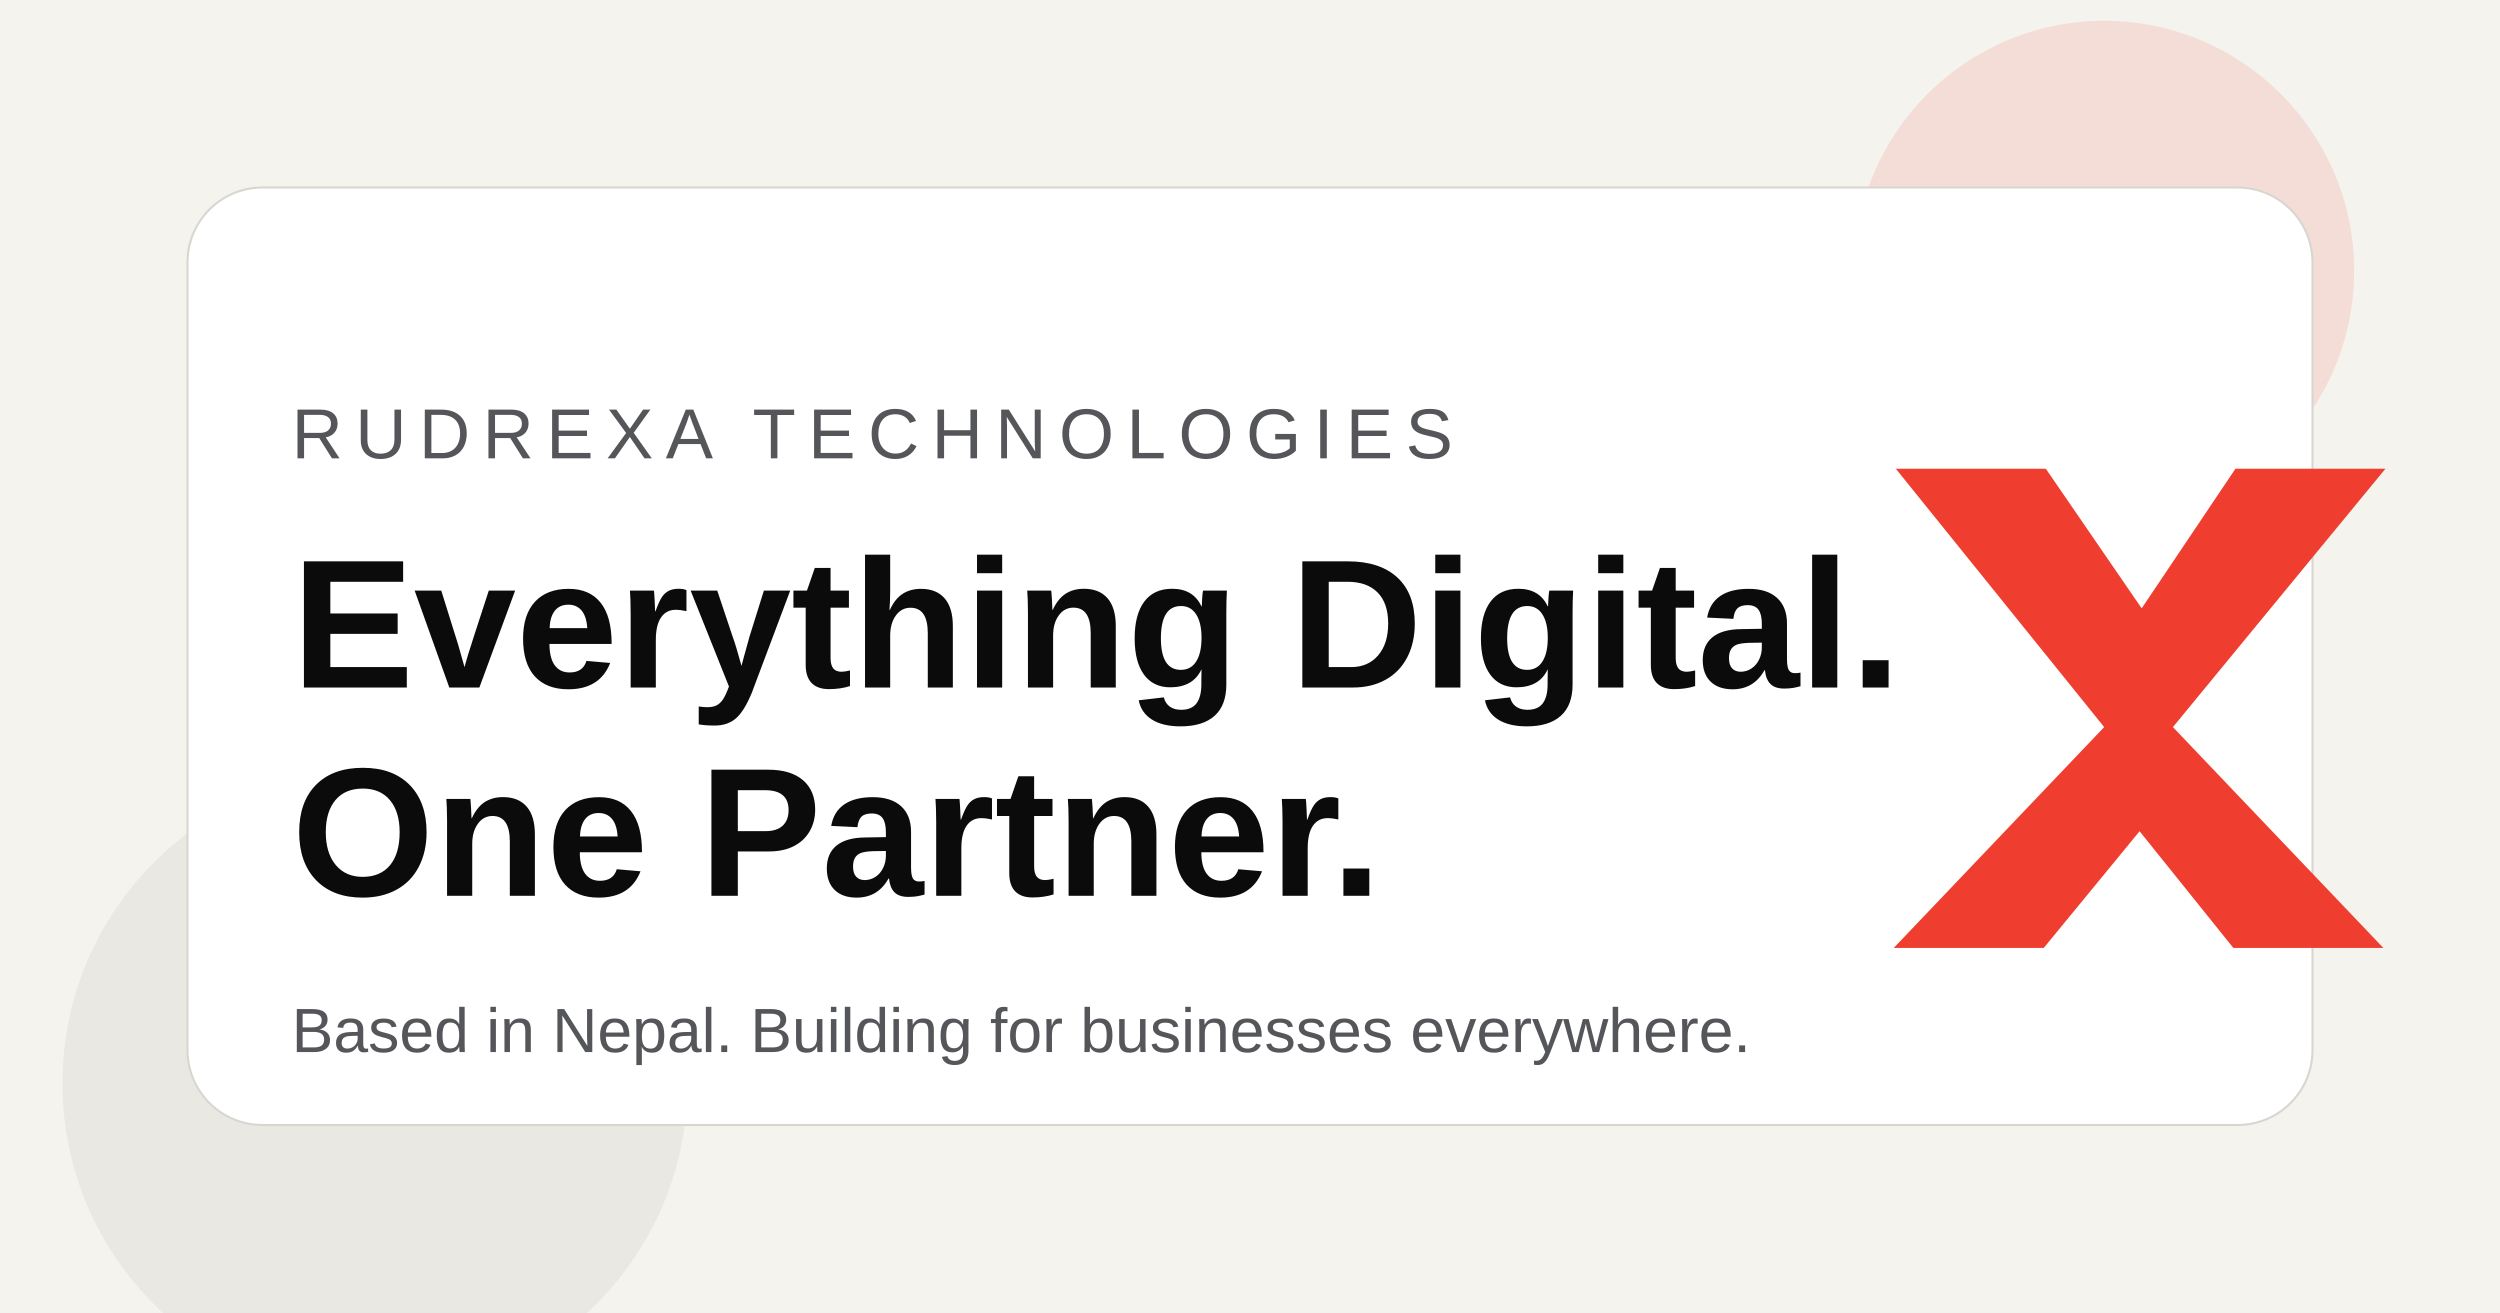
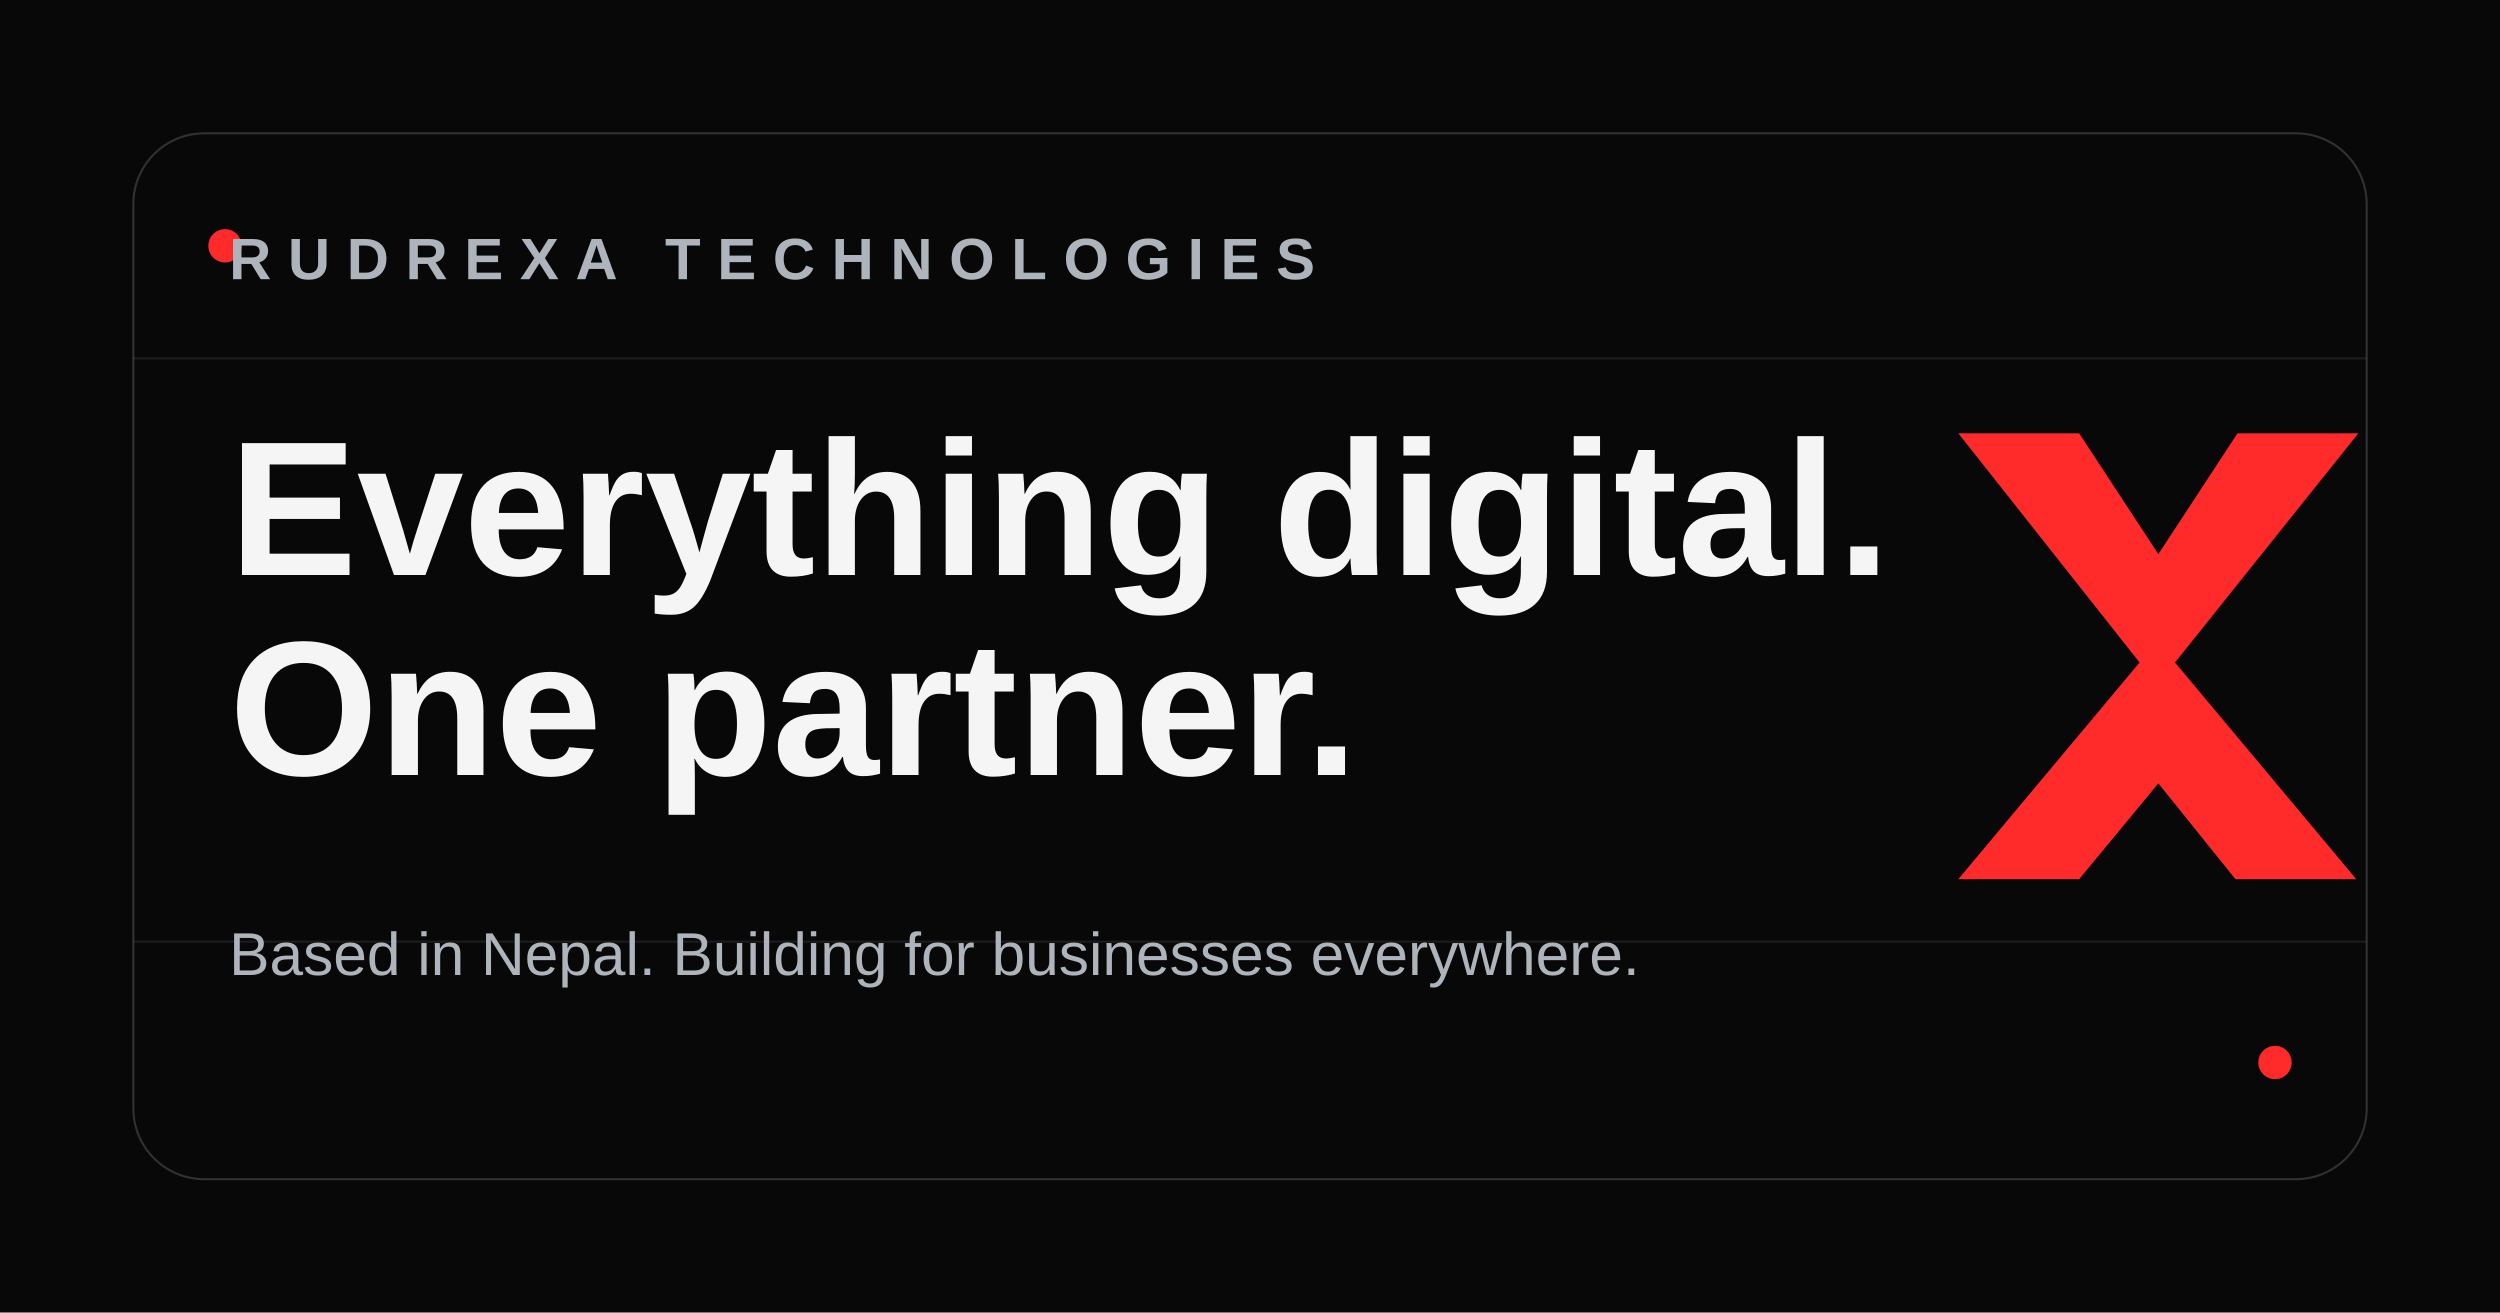
<svg xmlns="http://www.w3.org/2000/svg" viewBox="0 0 1200 630">
-   <rect width="1200" height="630" fill="#F5F3EE" />
-   <circle cx="1010" cy="130" r="120" fill="rgba(239,62,47,0.12)" />
-   <circle cx="180" cy="520" r="150" fill="rgba(11,11,12,0.05)" />
-   <rect x="90" y="90" width="1020" height="450" rx="36" fill="#FFFFFF" stroke="#D8D6D0" />
-   <text x="140" y="220" font-family="Arial, sans-serif" font-size="34" letter-spacing="6" fill="#55565A">RUDREXA TECHNOLOGIES</text>
-   <text x="140" y="330" font-family="Arial, sans-serif" font-size="88" font-weight="700" fill="#0B0B0C">Everything Digital.</text>
-   <text x="140" y="430" font-family="Arial, sans-serif" font-size="88" font-weight="700" fill="#0B0B0C">One Partner.</text>
-   <text x="140" y="505" font-family="Arial, sans-serif" font-size="30" fill="#55565A">Based in Nepal. Building for businesses everywhere.</text>
-   <path d="M910 225h72l46 67 45-67h72l-102 124 101 106h-72l-45-56-46 56h-72l101-106-100-124Z" fill="#EF3E2F" />
+   <rect width="1200" height="630" fill="#080808" />
+   <rect x="64" y="64" width="1072" height="502" rx="34" fill="none" stroke="rgba(174,180,188,0.24)" />
+   <path d="M64 172H1136" stroke="rgba(174,180,188,0.12)" />
+   <path d="M64 452H1136" stroke="rgba(174,180,188,0.12)" />
+   <circle cx="108" cy="118" r="8" fill="#FF2B2B" />
+   <circle cx="1092" cy="510" r="8" fill="#FF2B2B" />
+   <text x="110" y="134" font-family="Arial, sans-serif" font-size="28" font-weight="700" letter-spacing="8" fill="#AEB4BC">RUDREXA TECHNOLOGIES</text>
+   <text x="110" y="276" font-family="Arial, sans-serif" font-size="92" font-weight="700" fill="#F5F5F5">Everything digital.</text>
+   <text x="110" y="372" font-family="Arial, sans-serif" font-size="92" font-weight="700" fill="#F5F5F5">One partner.</text>
+   <text x="110" y="468" font-family="Arial, sans-serif" font-size="29" fill="#AEB4BC">Based in Nepal. Building for businesses everywhere.</text>
+   <path d="M940 208h58l38 58 38-58h58l-88 110 87 104h-58l-37-46-38 46h-58l87-104-87-110Z" fill="#FF2B2B" />
</svg>
